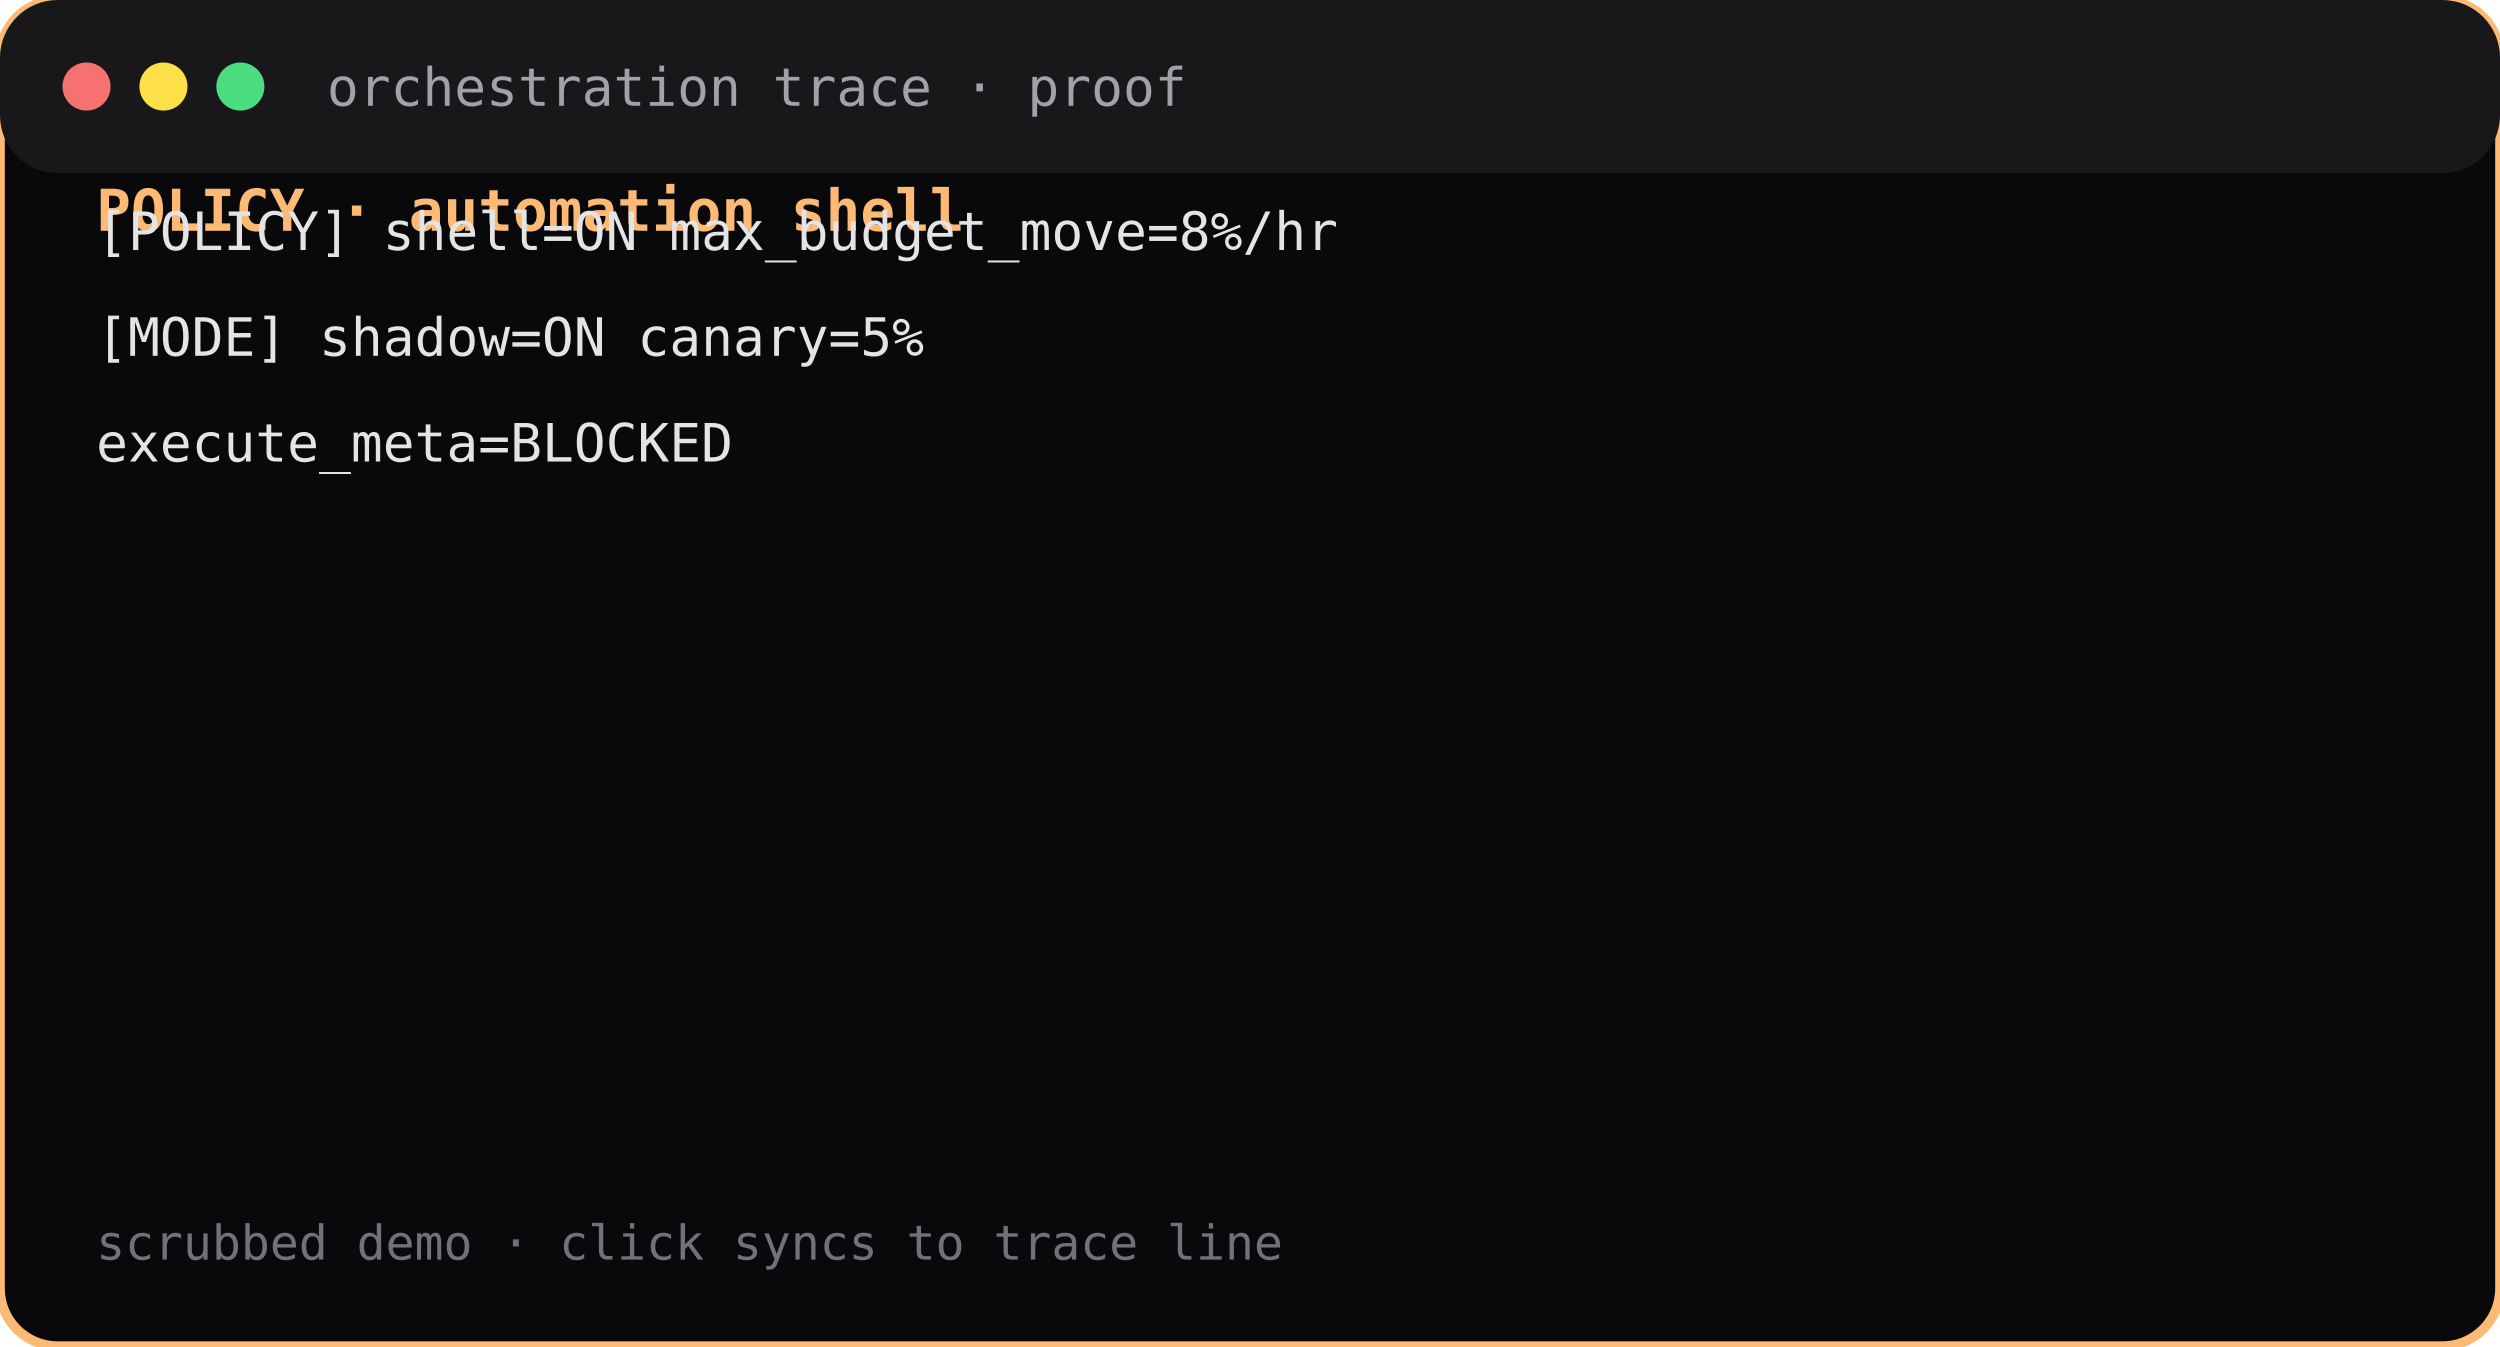
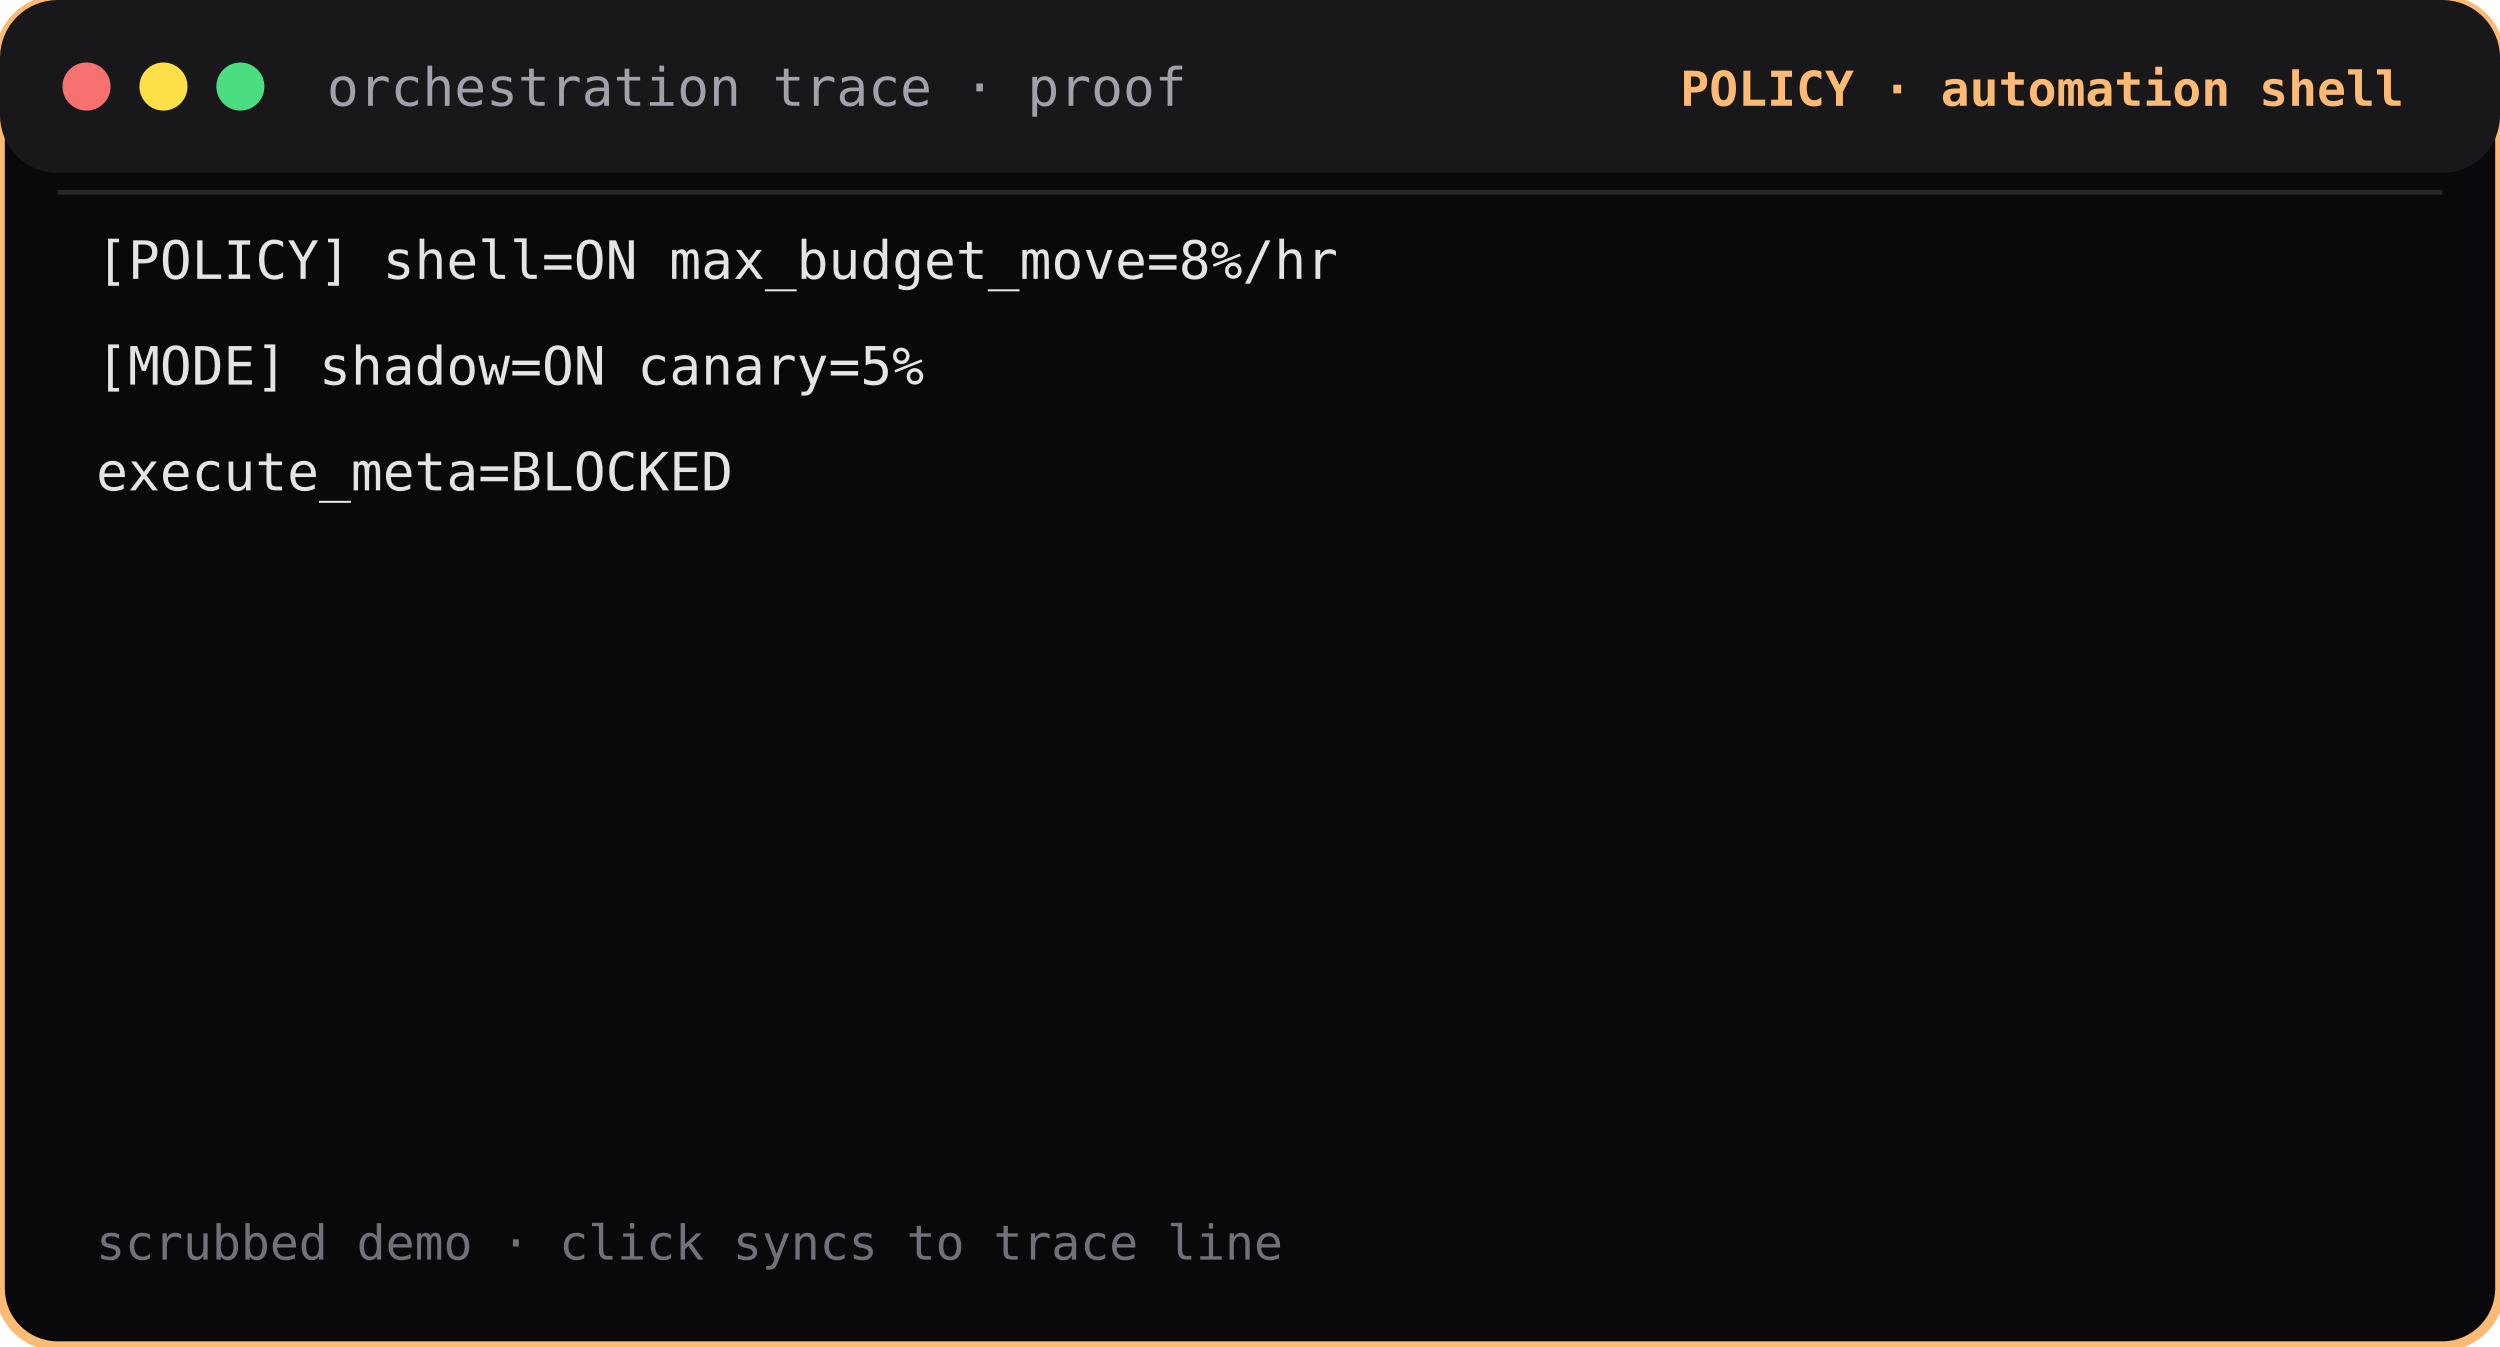
<svg xmlns="http://www.w3.org/2000/svg" viewBox="0 0 520 280" role="img" aria-label="POLICY · automation shell">
  <rect width="520" height="280" rx="12" fill="#09090b" stroke="#fdba74" stroke-width="2" />
  <rect x="0" y="0" width="520" height="36" rx="12" fill="#18181b" />
  <circle cx="18" cy="18" r="5" fill="#f87171" />
  <circle cx="34" cy="18" r="5" fill="#fde047" />
  <circle cx="50" cy="18" r="5" fill="#4ade80" />
  <text x="68" y="22" fill="#a1a1aa" font-family="ui-monospace,monospace" font-size="11">orchestration trace · proof</text>
-   <text x="20" y="48" fill="#fdba74" font-family="ui-monospace,monospace" font-size="12" font-weight="700">POLICY · automation shell</text>
-   <text x="20" y="52" fill="#e4e4e7" font-family="ui-monospace,monospace" font-size="11">[POLICY] shell=ON  max_budget_move=8%/hr</text>
-   <text x="20" y="74" fill="#e4e4e7" font-family="ui-monospace,monospace" font-size="11">[MODE] shadow=ON  canary=5%</text>
-   <text x="20" y="96" fill="#e4e4e7" font-family="ui-monospace,monospace" font-size="11">execute_meta=BLOCKED</text>
+   <text x="500" y="22" text-anchor="end" fill="#fdba74" font-family="ui-monospace,monospace" font-size="10" font-weight="600">POLICY · automation shell</text>
+   <line x1="12" y1="40" x2="508" y2="40" stroke="#27272a" stroke-width="1" />
+   <text x="20" y="58" fill="#e4e4e7" font-family="ui-monospace,monospace" font-size="11">[POLICY] shell=ON  max_budget_move=8%/hr</text>
+   <text x="20" y="80" fill="#e4e4e7" font-family="ui-monospace,monospace" font-size="11">[MODE] shadow=ON  canary=5%</text>
+   <text x="20" y="102" fill="#e4e4e7" font-family="ui-monospace,monospace" font-size="11">execute_meta=BLOCKED</text>
  <text x="20" y="262" fill="#71717a" font-family="ui-monospace,monospace" font-size="10">scrubbed demo · click syncs to trace line</text>
</svg>
